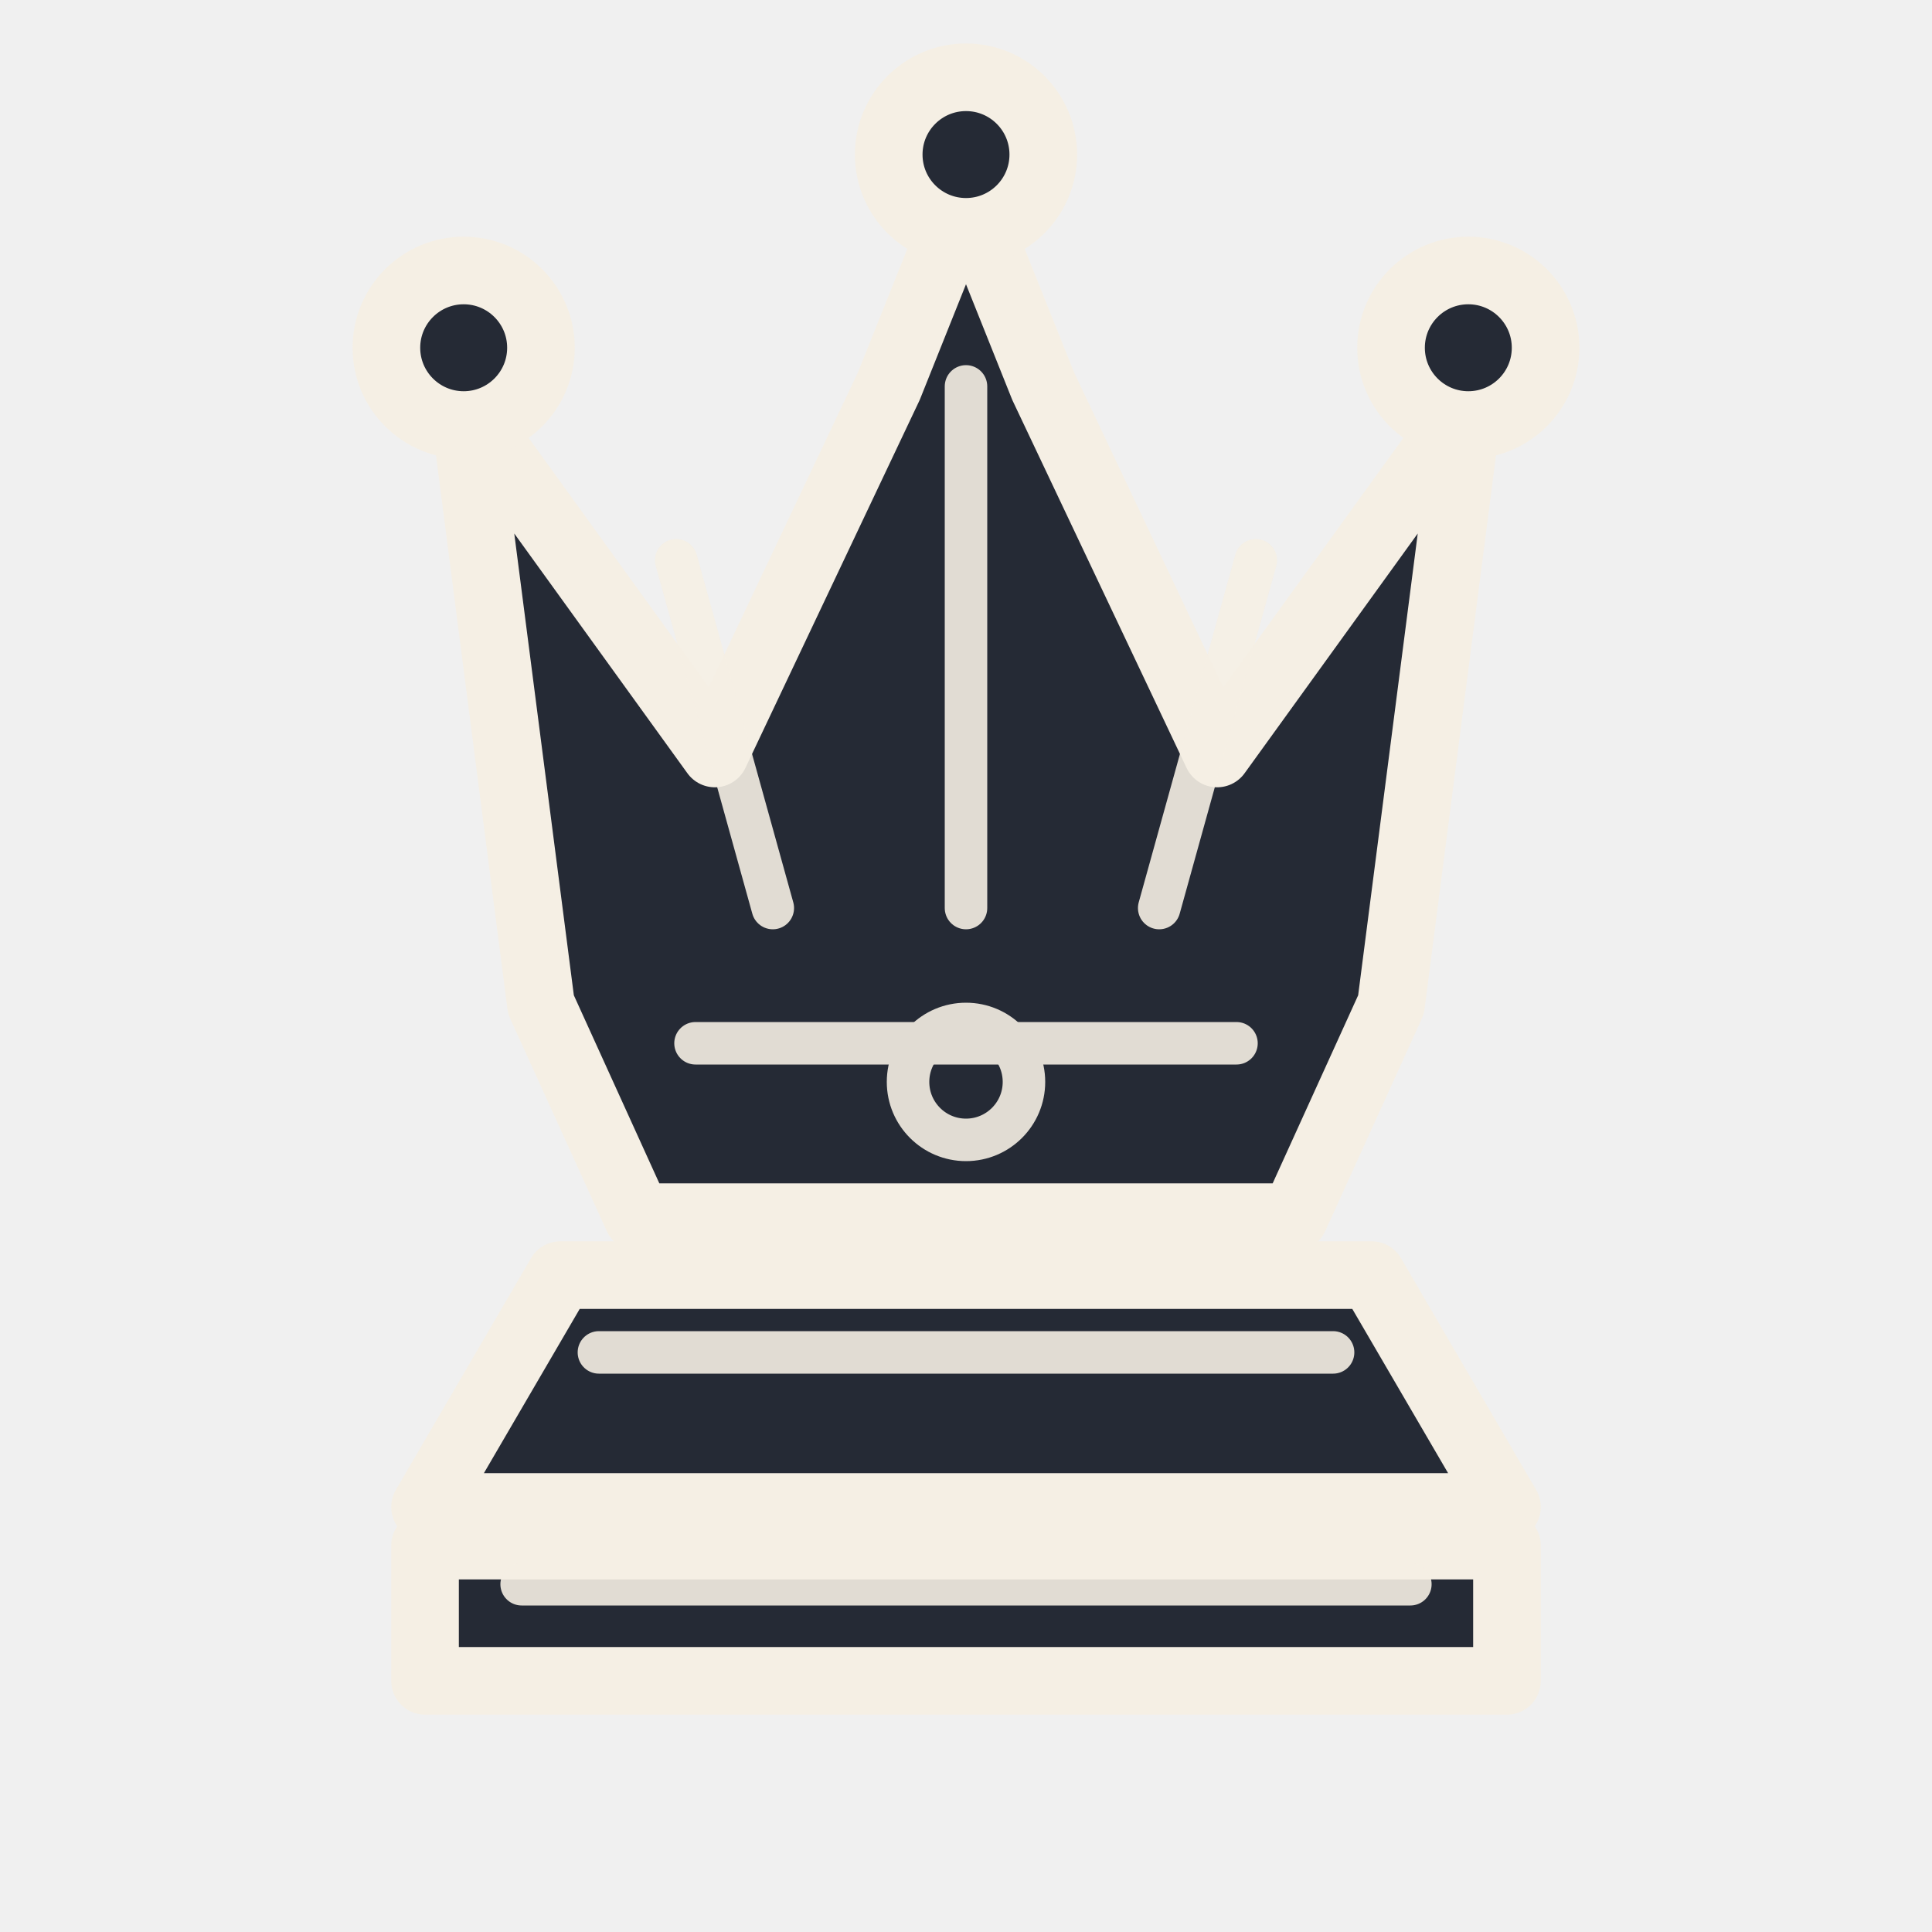
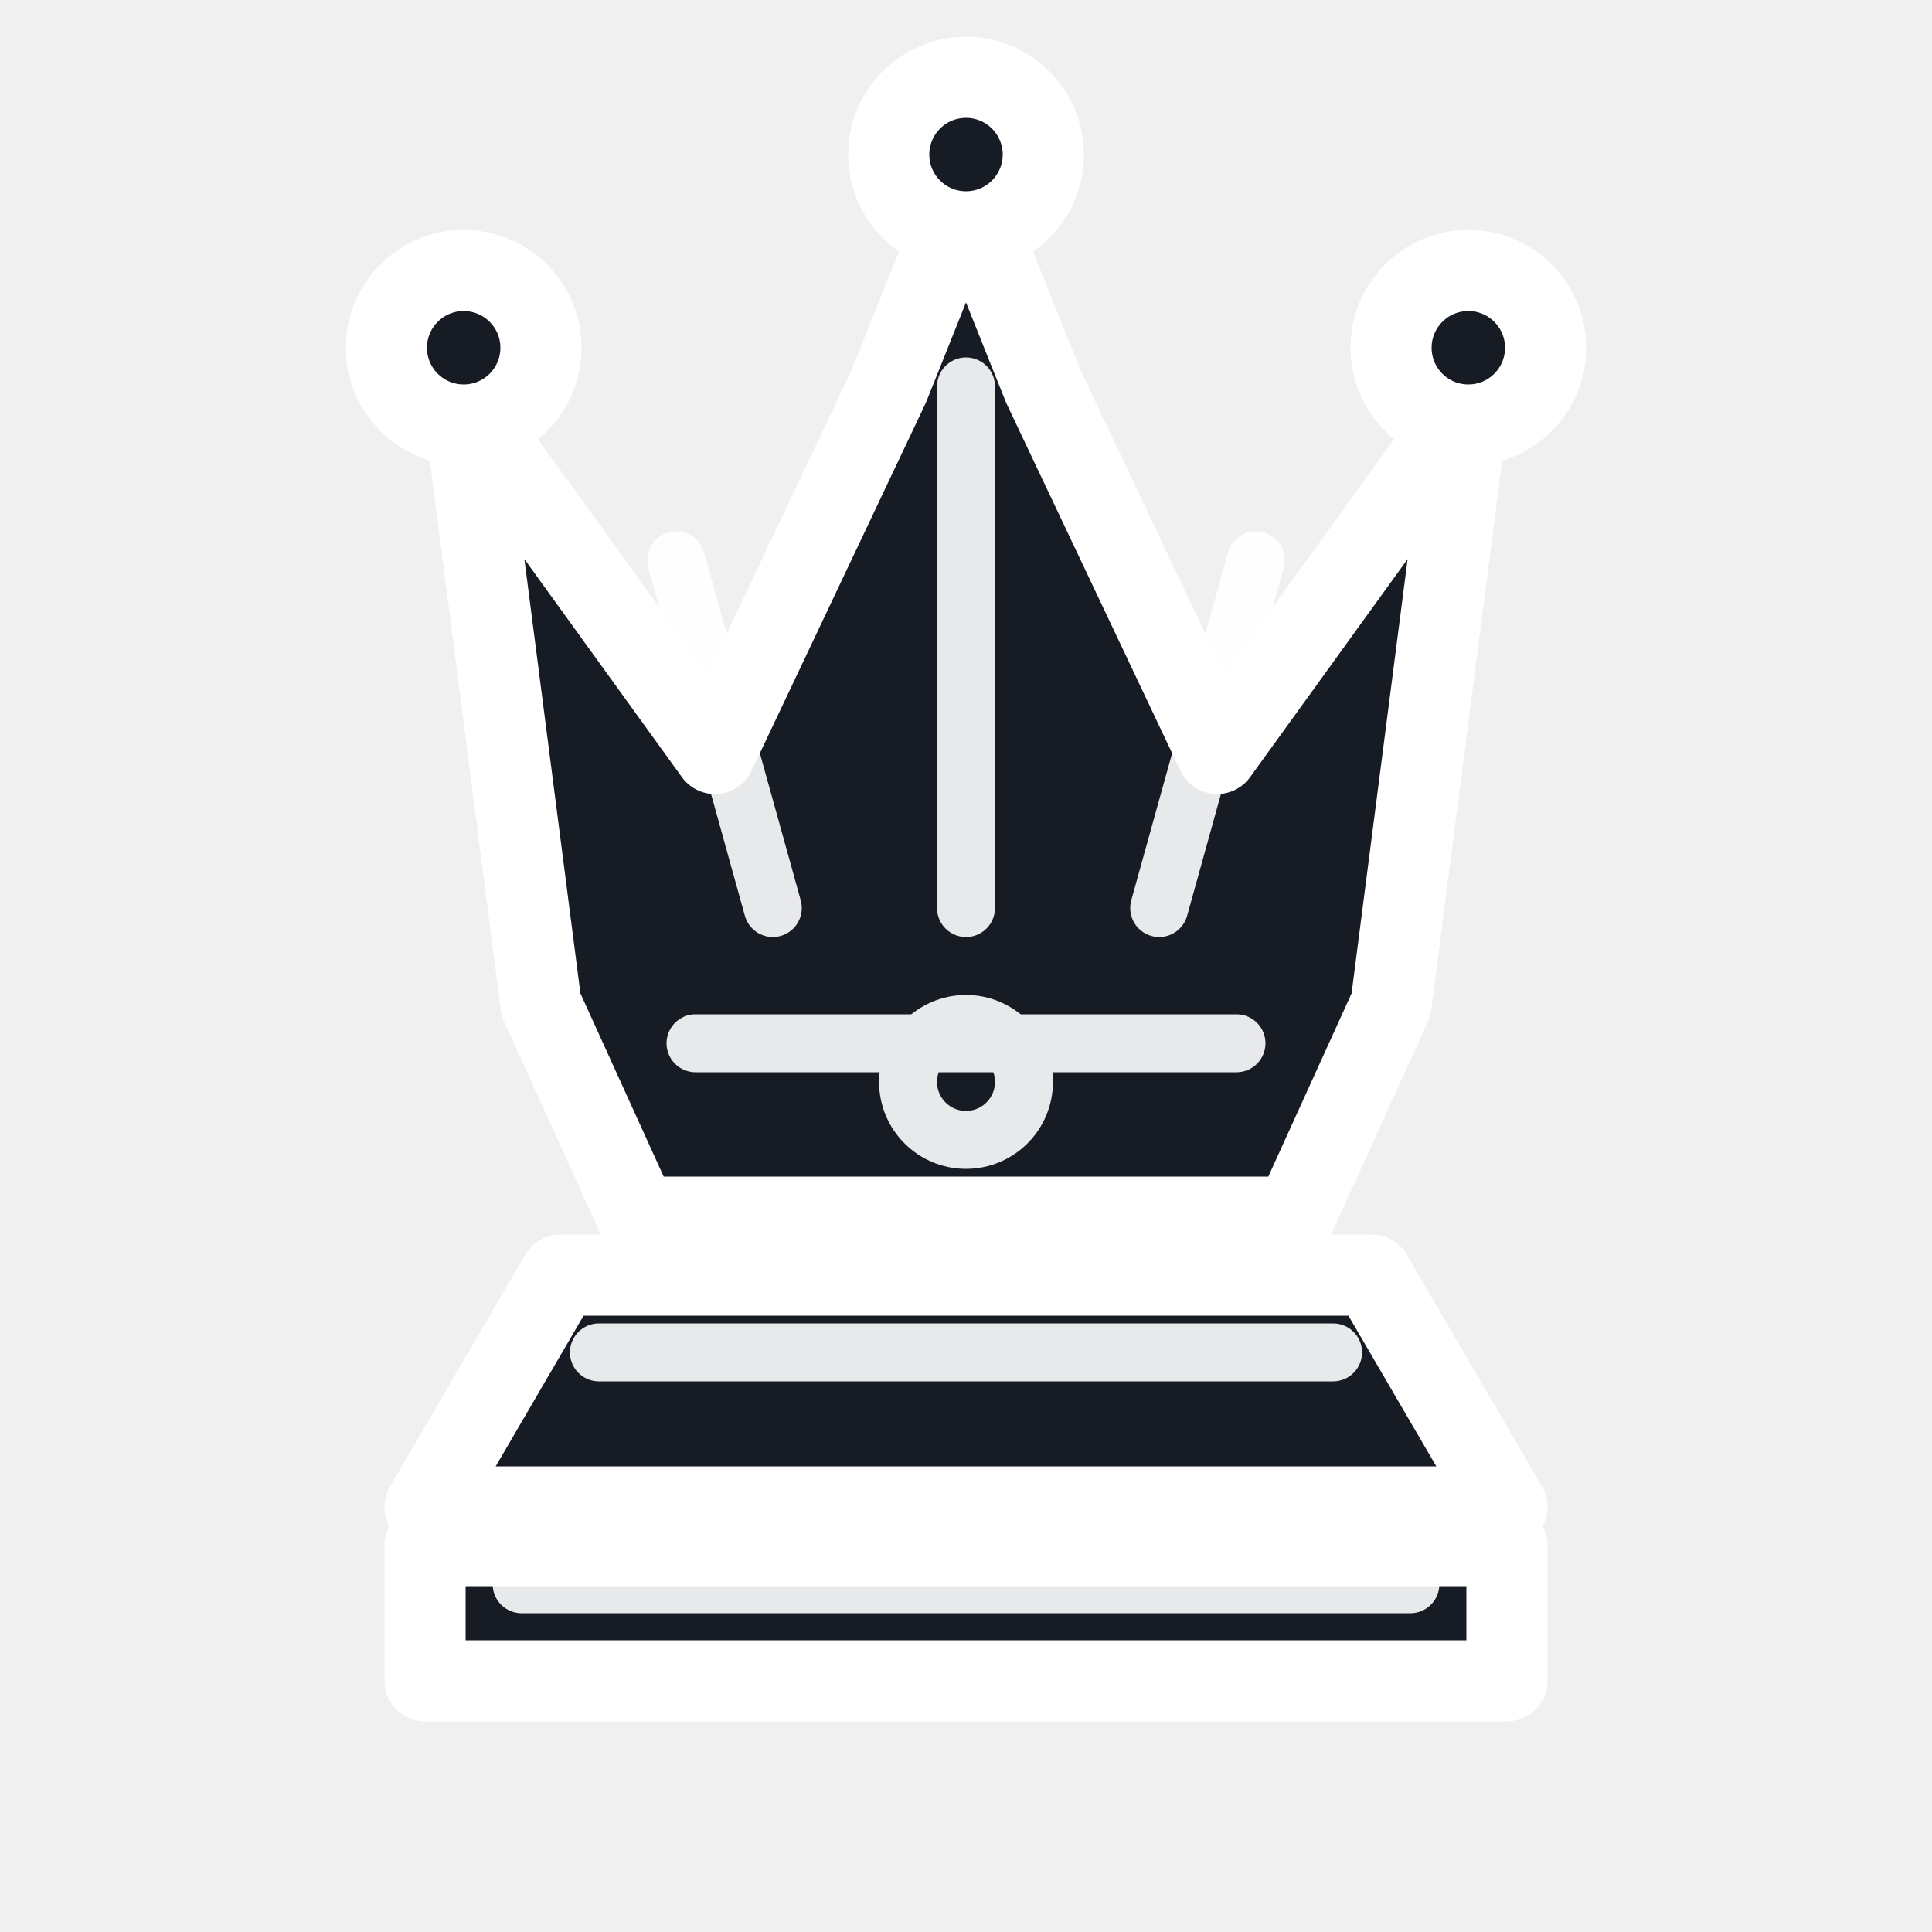
<svg xmlns="http://www.w3.org/2000/svg" viewBox="0 0 100 100" role="img" aria-label="Black Queen">
-   <g fill="#252a35" stroke="#f5efe4" stroke-width="3.5" stroke-linejoin="round" stroke-linecap="round">
+   <g fill="#171b24" stroke="#ffffff" stroke-width="4.2" stroke-linejoin="round" stroke-linecap="round">
    <path d="M24 21l13 18 9-19 4-10 4 10 9 19 13-18-4 31-5 11H33l-5-11z" />
    <circle cx="24" cy="18" r="4" />
    <circle cx="50" cy="8" r="4" />
    <circle cx="76" cy="18" r="4" />
    <path d="M29 66h42l7 12H22z" />
    <path d="M22 80h56v7H22z" />
-     <g fill="none" stroke="#f5efe4" stroke-width="2.2" stroke-linecap="round" stroke-linejoin="round" opacity=".9">
+     <g fill="none" stroke="#ffffff" stroke-width="3" stroke-linecap="round" stroke-linejoin="round" opacity=".9">
      <path d="M35 29l5 18M50 20v27M65 29l-5 18M36 54h28M31 70h38M27 82h46" />
      <circle cx="50" cy="56" r="3" />
    </g>
  </g>
</svg>
